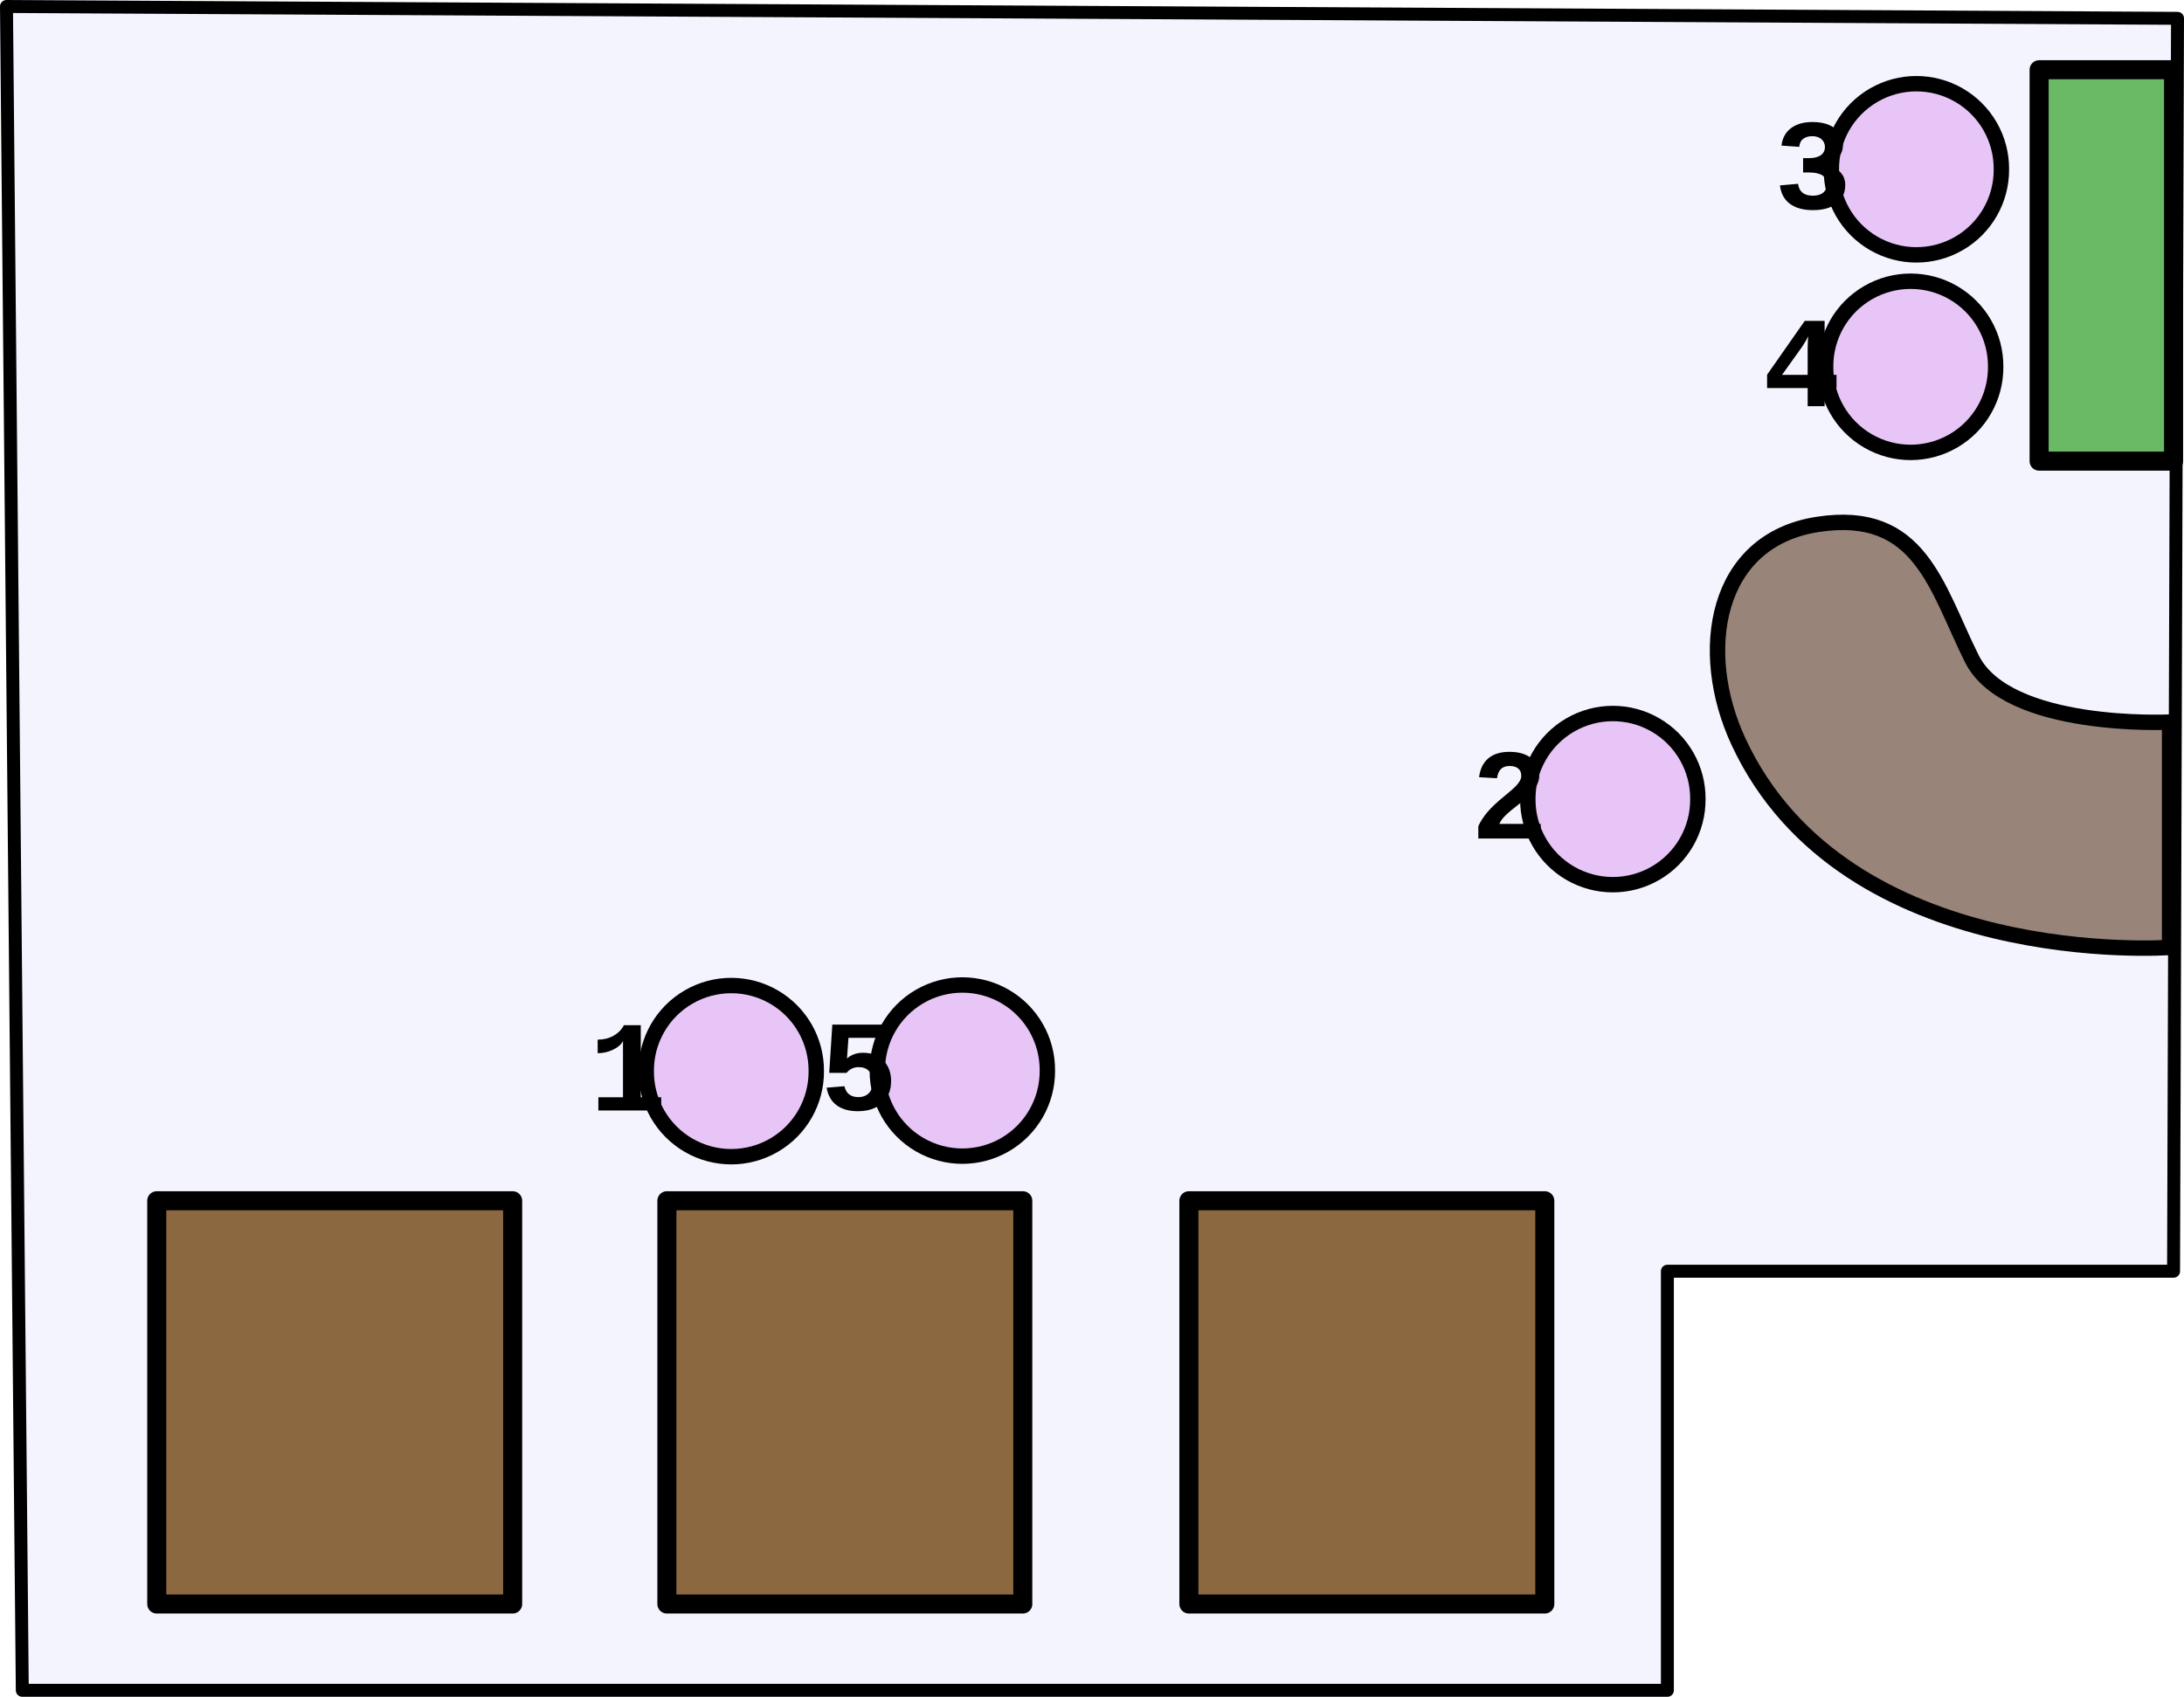
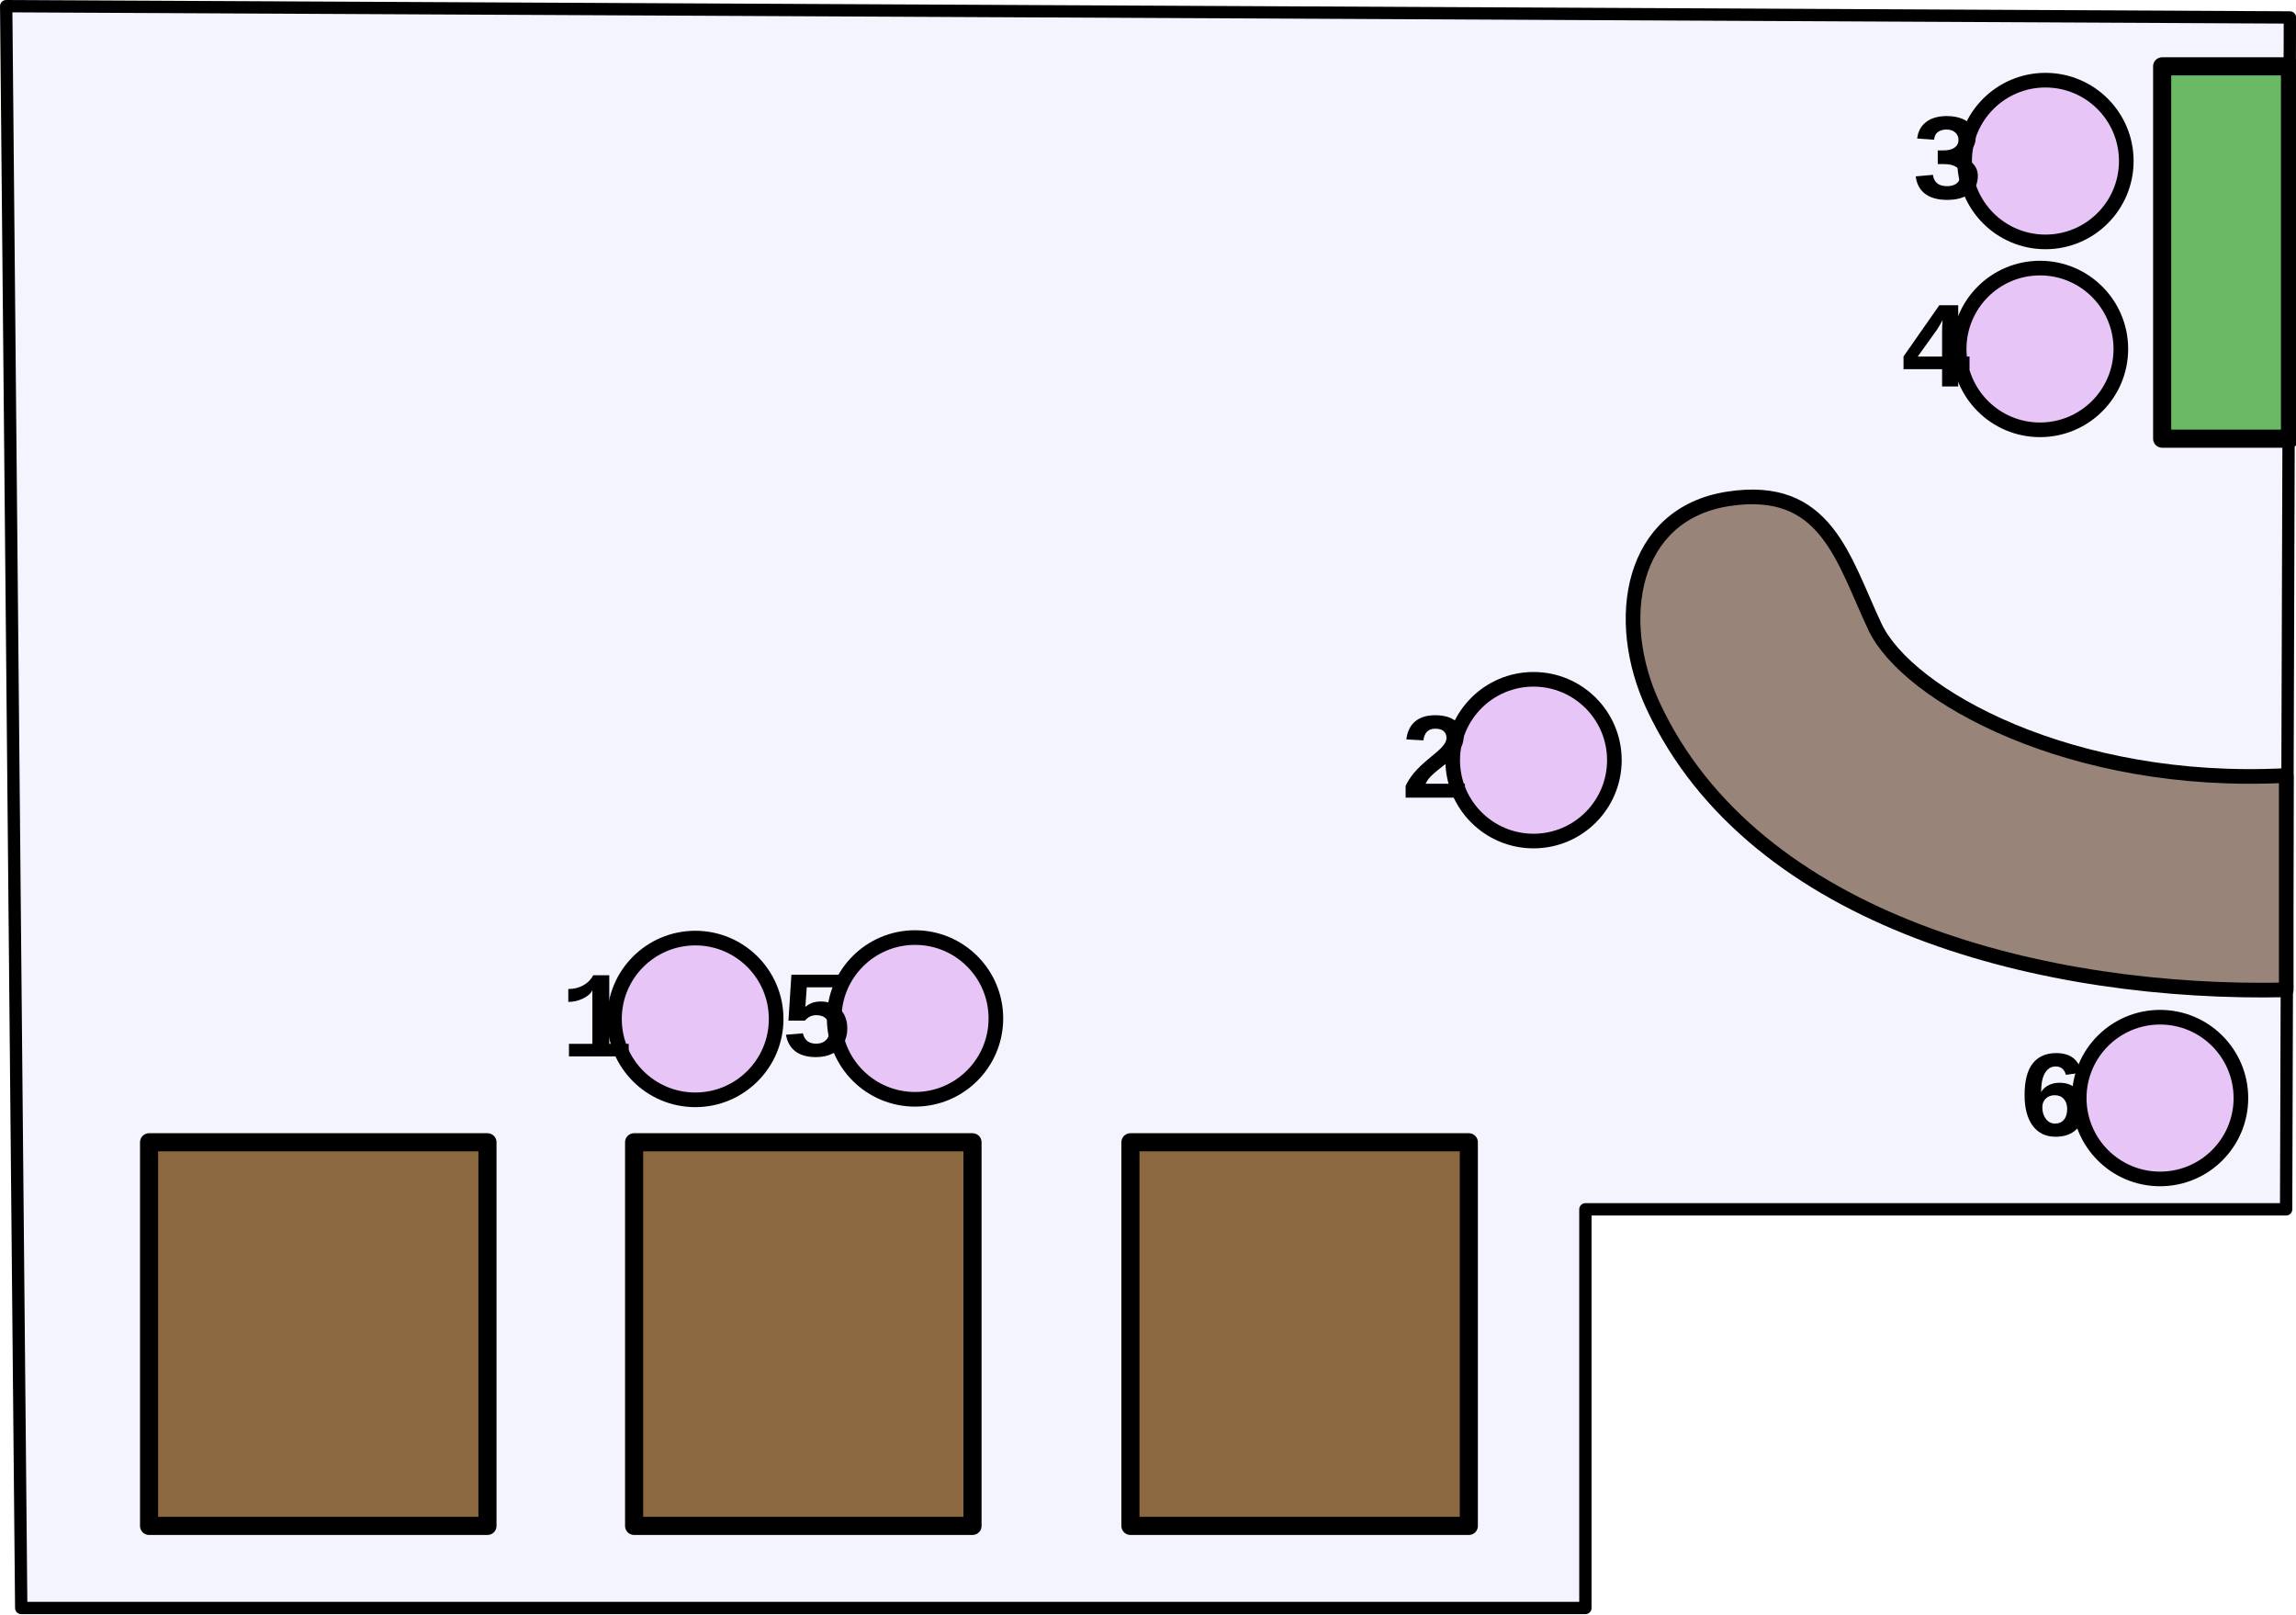
- <svg xmlns="http://www.w3.org/2000/svg" xmlns:xlink="http://www.w3.org/1999/xlink" height="100%" id="svg2" version="1.1" viewBox="0 0 539.321 419.109" width="100%">
+ <svg xmlns="http://www.w3.org/2000/svg" xmlns:xlink="http://www.w3.org/1999/xlink" height="100%" id="svg2" version="1.1" viewBox="0 0 596.313 419.096" width="100%">
  <defs id="defs4" />
-   <g id="layer1" transform="translate(-121.4441,-343.7471)">
-     <path style="fill:#d8d7fb;fill-opacity:0.279;stroke:#000000;stroke-width:3.2;stroke-linecap:round;stroke-linejoin:round;stroke-miterlimit:4;stroke-opacity:1;stroke-dasharray:none" d="m 659.165,348.277 -0.977,309.466 -124.997,0 0,103.513 -406.241,0 -3.906,-415.909 z" id="path2985" />
+   <g id="layer1" transform="translate(-121.4372,-343.7481)">
+     <path style="fill:#d8d7fb;fill-opacity:0.279;stroke:#000000;stroke-width:3.2;stroke-linecap:round;stroke-linejoin:round;stroke-miterlimit:4;stroke-opacity:1;stroke-dasharray:none" d="m 716.165,348.277 -0.977,309.466 -181.997,0 0,103.513 -406.241,0 -3.906,-415.909 z" id="path2985" />
    <rect style="fill:#6e410b;fill-opacity:0.781;stroke:#000000;stroke-width:4.7;stroke-linecap:round;stroke-linejoin:round;stroke-miterlimit:4;stroke-opacity:1;stroke-dasharray:none" id="rect2987" width="87.889" height="99.607" x="160.153" y="640.333" />
    <use x="0" y="0" xlink:href="#rect2987" id="use3011" transform="translate(125.9737,-4.901523e-7)" width="744.094" height="1052.362" style="fill:#6e410b;fill-opacity:0.781" />
    <use x="0" y="0" xlink:href="#use3011" id="use3013" transform="translate(128.9033,-4.901523e-7)" width="744.094" height="1052.362" style="fill:#6e410b;fill-opacity:0.781" />
-     <path style="fill:#502e0f;fill-opacity:0.562;stroke:#000000;stroke-width:3.8;stroke-linecap:butt;stroke-linejoin:round;stroke-miterlimit:4;stroke-opacity:1;stroke-dasharray:none" d="m 657.212,522.101 c 0,0 -40.038,1.953 -48.827,-15.625 -8.789,-17.578 -12.695,-37.109 -38.085,-33.202 -25.39,3.906 -29.932,31.365 -19.531,53.71 26.367,56.639 106.443,50.78 106.443,50.78 z" id="path3783" />
-     <rect style="fill:#239d14;fill-opacity:0.653;stroke:#000000;stroke-width:4.7;stroke-linecap:round;stroke-linejoin:round;stroke-miterlimit:4;stroke-opacity:1;stroke-dasharray:none" id="rect2987-5" width="33.202" height="96.677" x="624.986" y="360.972" />
-     <path style="fill:#d889f0;fill-opacity:0.434;stroke:#000000;stroke-width:3.8;stroke-linecap:round;stroke-linejoin:round;stroke-miterlimit:4;stroke-opacity:1;stroke-dasharray:none" id="path3803" d="m 469.716,676.883 a 20.996,20.996 0 1 1 -41.991,0 20.996,20.996 0 1 1 41.991,0 z" transform="translate(-146.6985,-68.56854)" />
+     <path style="fill:#502e0f;fill-opacity:0.562;stroke:#000000;stroke-width:3.8;stroke-linecap:butt;stroke-linejoin:round;stroke-miterlimit:4;stroke-opacity:1;stroke-dasharray:none" d="m 715.212,545.101 c -55.874,2.937 -98.458,-20.837 -106.827,-38.625 -8.366,-17.783 -12.695,-37.109 -38.085,-33.202 -25.39,3.906 -29.932,31.365 -19.531,53.71 26.367,56.639 102.662,75.123 164.443,73.78 z" id="path3783" />
+     <rect style="fill:#239d14;fill-opacity:0.653;stroke:#000000;stroke-width:4.7;stroke-linecap:round;stroke-linejoin:round;stroke-miterlimit:4;stroke-opacity:1;stroke-dasharray:none" id="rect2987-5" width="33.202" height="96.677" x="682.986" y="360.972" />
+     <path style="fill:#d889f0;fill-opacity:0.434;stroke:#000000;stroke-width:3.8;stroke-linecap:round;stroke-linejoin:round;stroke-miterlimit:4;stroke-opacity:1;stroke-dasharray:none" id="path3803" d="m 469.716,676.883 c 0,11.596 -9.4,20.996 -20.996,20.996 -11.596,0 -20.996,-9.4 -20.996,-20.996 0,-11.596 9.4,-20.996 20.996,-20.996 11.596,0 20.996,9.4 20.996,20.996 z" transform="translate(-146.6985,-68.56854)" />
    <text xml:space="preserve" style="font-size:40px;font-style:normal;font-weight:normal;text-align:center;line-height:125%;letter-spacing:0px;word-spacing:0px;text-anchor:middle;fill:#000000;fill-opacity:1;stroke:none;font-family:Sans" x="302.483" y="618.044" id="text3805">
      <tspan id="tspan3807" x="302.483" y="618.044" style="font-size:32px;font-style:normal;font-variant:normal;font-weight:bold;font-stretch:normal;font-family:Courier New;-inkscape-font-specification:Courier New Bold">1</tspan>
    </text>
-     <path style="fill:#d889f0;fill-opacity:0.434;stroke:#000000;stroke-width:3.8;stroke-linecap:round;stroke-linejoin:round;stroke-miterlimit:4;stroke-opacity:1;stroke-dasharray:none" id="path3803-5" d="m 469.716,676.883 a 20.996,20.996 0 1 1 -41.991,0 20.996,20.996 0 1 1 41.991,0 z" transform="translate(71.0033,-135.7585)" />
+     <path style="fill:#d889f0;fill-opacity:0.434;stroke:#000000;stroke-width:3.8;stroke-linecap:round;stroke-linejoin:round;stroke-miterlimit:4;stroke-opacity:1;stroke-dasharray:none" id="path3803-5" d="m 469.716,676.883 c 0,11.596 -9.4,20.996 -20.996,20.996 -11.596,0 -20.996,-9.4 -20.996,-20.996 0,-11.596 9.4,-20.996 20.996,-20.996 11.596,0 20.996,9.4 20.996,20.996 z" transform="translate(71.0033,-135.7585)" />
    <text xml:space="preserve" style="font-size:40px;font-style:normal;font-weight:normal;text-align:center;line-height:125%;letter-spacing:0px;word-spacing:0px;text-anchor:middle;fill:#000000;fill-opacity:1;stroke:none;font-family:Sans" x="520.185" y="550.854" id="text3805-9">
      <tspan id="tspan3807-4" x="520.185" y="550.854" style="font-size:32px;font-style:normal;font-variant:normal;font-weight:bold;font-stretch:normal;font-family:Courier New;-inkscape-font-specification:Courier New Bold">2</tspan>
    </text>
-     <path style="fill:#d889f0;fill-opacity:0.434;stroke:#000000;stroke-width:3.8;stroke-linecap:round;stroke-linejoin:round;stroke-miterlimit:4;stroke-opacity:1;stroke-dasharray:none" id="path3803-3" d="m 469.716,676.883 a 20.996,20.996 0 1 1 -41.991,0 20.996,20.996 0 1 1 41.991,0 z" transform="translate(145.9566,-291.322)" />
-     <text xml:space="preserve" style="font-size:40px;font-style:normal;font-weight:normal;text-align:center;line-height:125%;letter-spacing:0px;word-spacing:0px;text-anchor:middle;fill:#000000;fill-opacity:1;stroke:none;font-family:Sans" x="595.138" y="395.29" id="text3805-4">
-       <tspan id="tspan3807-7" x="595.138" y="395.29" style="font-size:32px;font-style:normal;font-variant:normal;font-weight:bold;font-stretch:normal;font-family:Courier New;-inkscape-font-specification:Courier New Bold">3</tspan>
+     <path style="fill:#d889f0;fill-opacity:0.434;stroke:#000000;stroke-width:3.8;stroke-linecap:round;stroke-linejoin:round;stroke-miterlimit:4;stroke-opacity:1;stroke-dasharray:none" id="path3803-3" d="m 469.716,676.883 c 0,11.596 -9.4,20.996 -20.996,20.996 -11.596,0 -20.996,-9.4 -20.996,-20.996 0,-11.596 9.4,-20.996 20.996,-20.996 11.596,0 20.996,9.4 20.996,20.996 z" transform="translate(203.9566,-291.322)" />
+     <text xml:space="preserve" style="font-size:40px;font-style:normal;font-weight:normal;text-align:center;line-height:125%;letter-spacing:0px;word-spacing:0px;text-anchor:middle;fill:#000000;fill-opacity:1;stroke:none;font-family:Sans" x="653.138" y="395.29" id="text3805-4">
+       <tspan id="tspan3807-7" x="653.138" y="395.29" style="font-size:32px;font-style:normal;font-variant:normal;font-weight:bold;font-stretch:normal;font-family:Courier New;-inkscape-font-specification:Courier New Bold">3</tspan>
    </text>
-     <path style="fill:#d889f0;fill-opacity:0.434;stroke:#000000;stroke-width:3.8;stroke-linecap:round;stroke-linejoin:round;stroke-miterlimit:4;stroke-opacity:1;stroke-dasharray:none" id="path3803-9" d="m 469.716,676.883 a 20.996,20.996 0 1 1 -41.991,0 20.996,20.996 0 1 1 41.991,0 z" transform="translate(144.5424,-242.5317)" />
-     <text xml:space="preserve" style="font-size:40px;font-style:normal;font-weight:normal;text-align:center;line-height:125%;letter-spacing:0px;word-spacing:0px;text-anchor:middle;fill:#000000;fill-opacity:1;stroke:none;font-family:Sans" x="592.31" y="444.081" id="text3805-0">
-       <tspan id="tspan3807-5" x="592.31" y="444.081" style="font-size:32px;font-style:normal;font-variant:normal;font-weight:bold;font-stretch:normal;font-family:Courier New;-inkscape-font-specification:Courier New Bold">4</tspan>
+     <path style="fill:#d889f0;fill-opacity:0.434;stroke:#000000;stroke-width:3.8;stroke-linecap:round;stroke-linejoin:round;stroke-miterlimit:4;stroke-opacity:1;stroke-dasharray:none" id="path3803-9" d="m 469.716,676.883 c 0,11.596 -9.4,20.996 -20.996,20.996 -11.596,0 -20.996,-9.4 -20.996,-20.996 0,-11.596 9.4,-20.996 20.996,-20.996 11.596,0 20.996,9.4 20.996,20.996 z" transform="translate(202.5424,-242.5317)" />
+     <text xml:space="preserve" style="font-size:40px;font-style:normal;font-weight:normal;text-align:center;line-height:125%;letter-spacing:0px;word-spacing:0px;text-anchor:middle;fill:#000000;fill-opacity:1;stroke:none;font-family:Sans" x="650.31" y="444.081" id="text3805-0">
+       <tspan id="tspan3807-5" x="650.31" y="444.081" style="font-size:32px;font-style:normal;font-variant:normal;font-weight:bold;font-stretch:normal;font-family:Courier New;-inkscape-font-specification:Courier New Bold">4</tspan>
    </text>
-     <path style="fill:#d889f0;fill-opacity:0.434;stroke:#000000;stroke-width:3.8;stroke-linecap:round;stroke-linejoin:round;stroke-miterlimit:4;stroke-opacity:1;stroke-dasharray:none" id="path3803-34" d="m 469.716,676.883 a 20.996,20.996 0 1 1 -41.991,0 20.996,20.996 0 1 1 41.991,0 z" transform="translate(-89.63126,-68.70471)" />
+     <path style="fill:#d889f0;fill-opacity:0.434;stroke:#000000;stroke-width:3.8;stroke-linecap:round;stroke-linejoin:round;stroke-miterlimit:4;stroke-opacity:1;stroke-dasharray:none" id="path3803-34" d="m 469.716,676.883 c 0,11.596 -9.4,20.996 -20.996,20.996 -11.596,0 -20.996,-9.4 -20.996,-20.996 0,-11.596 9.4,-20.996 20.996,-20.996 11.596,0 20.996,9.4 20.996,20.996 z" transform="translate(-89.63126,-68.70471)" />
    <text xml:space="preserve" style="font-size:40px;font-style:normal;font-weight:normal;text-align:center;line-height:125%;letter-spacing:0px;word-spacing:0px;text-anchor:middle;fill:#000000;fill-opacity:1;stroke:none;font-family:Sans" x="359.55" y="617.908" id="text3805-06">
      <tspan id="tspan3807-3" x="359.55" y="617.908" style="font-size:32px;font-style:normal;font-variant:normal;font-weight:bold;font-stretch:normal;font-family:Courier New;-inkscape-font-specification:Courier New Bold">5</tspan>
    </text>
+     <path style="fill:#d889f0;fill-opacity:0.434;stroke:#000000;stroke-width:3.8;stroke-linecap:round;stroke-linejoin:round;stroke-miterlimit:4;stroke-opacity:1;stroke-dasharray:none" id="path3803-34-7" d="m 469.716,676.883 c 0,11.596 -9.4,20.996 -20.996,20.996 -11.596,0 -20.996,-9.4 -20.996,-20.996 0,-11.596 9.4,-20.996 20.996,-20.996 11.596,0 20.996,9.4 20.996,20.996 z" transform="translate(233.7239,-48.02673)" />
+     <text xml:space="preserve" style="font-size:40px;font-style:normal;font-weight:normal;text-align:center;line-height:125%;letter-spacing:0px;word-spacing:0px;text-anchor:middle;fill:#000000;fill-opacity:1;stroke:none;font-family:Sans" x="680.906" y="638.586" id="text3805-06-7">
+       <tspan id="tspan3807-3-3" x="680.906" y="638.586" style="font-size:32px;font-style:normal;font-variant:normal;font-weight:bold;font-stretch:normal;font-family:Courier New;-inkscape-font-specification:Courier New Bold">6</tspan>
+     </text>
  </g>
</svg>
